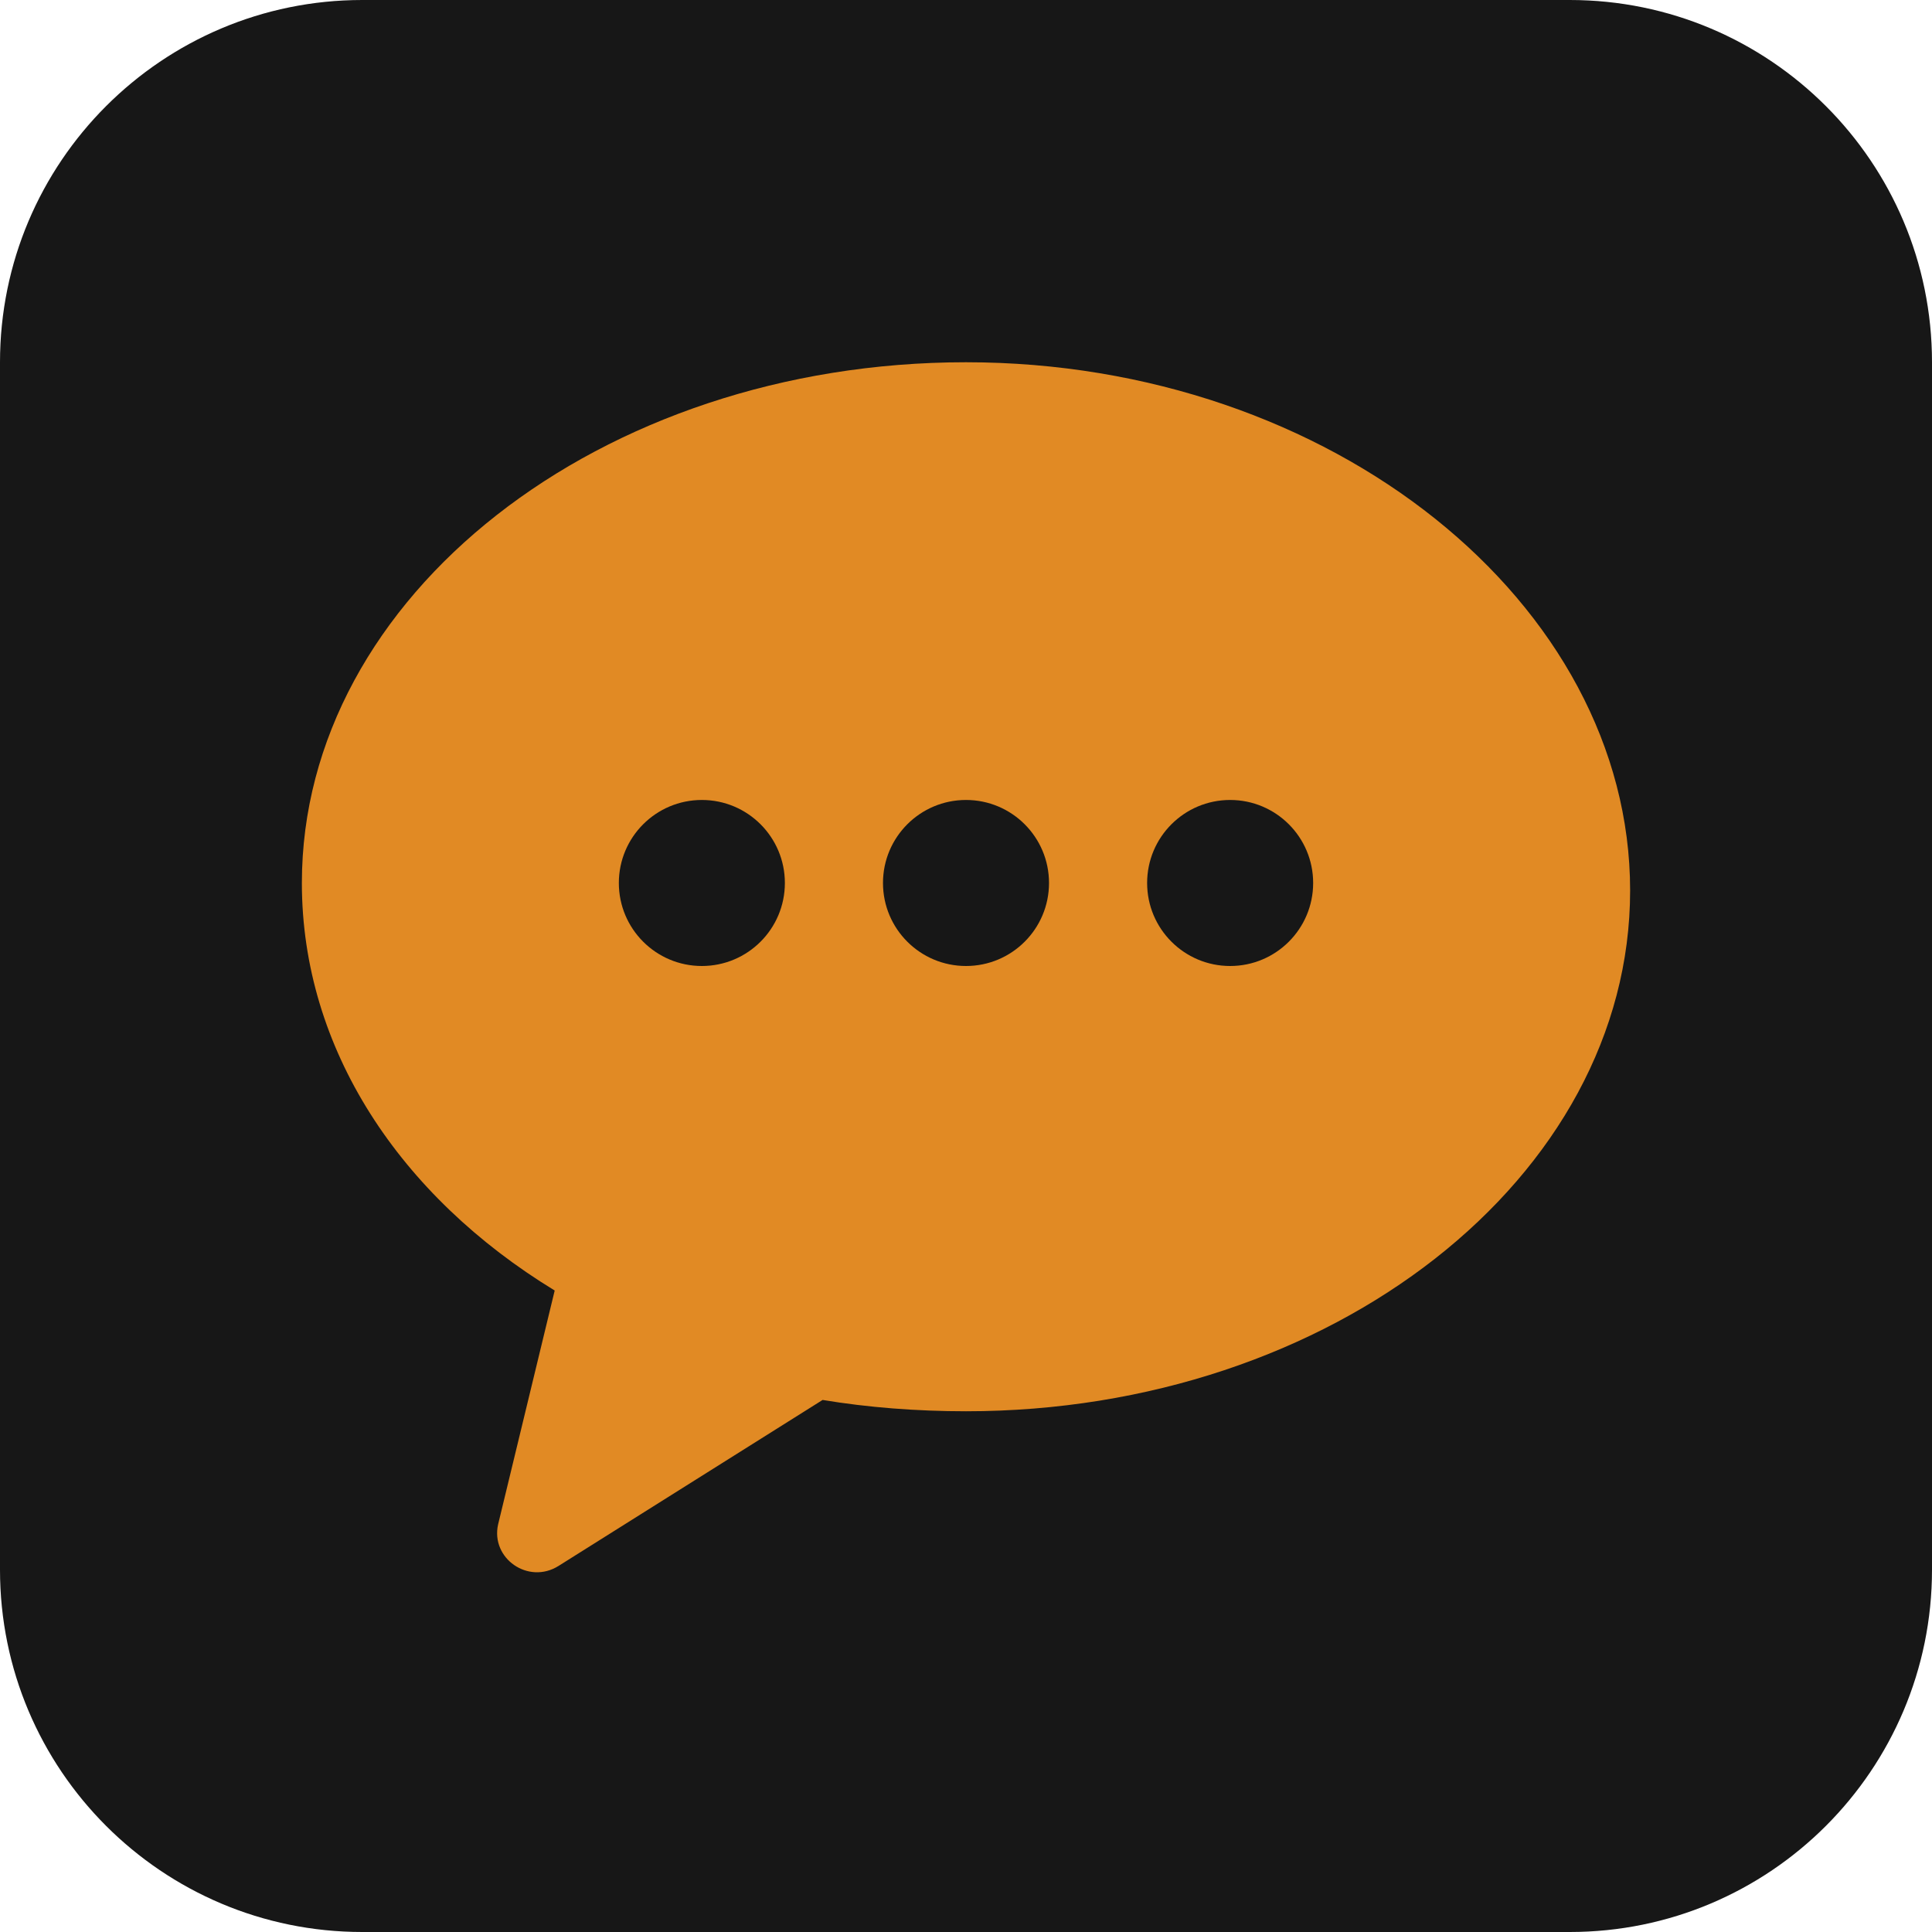
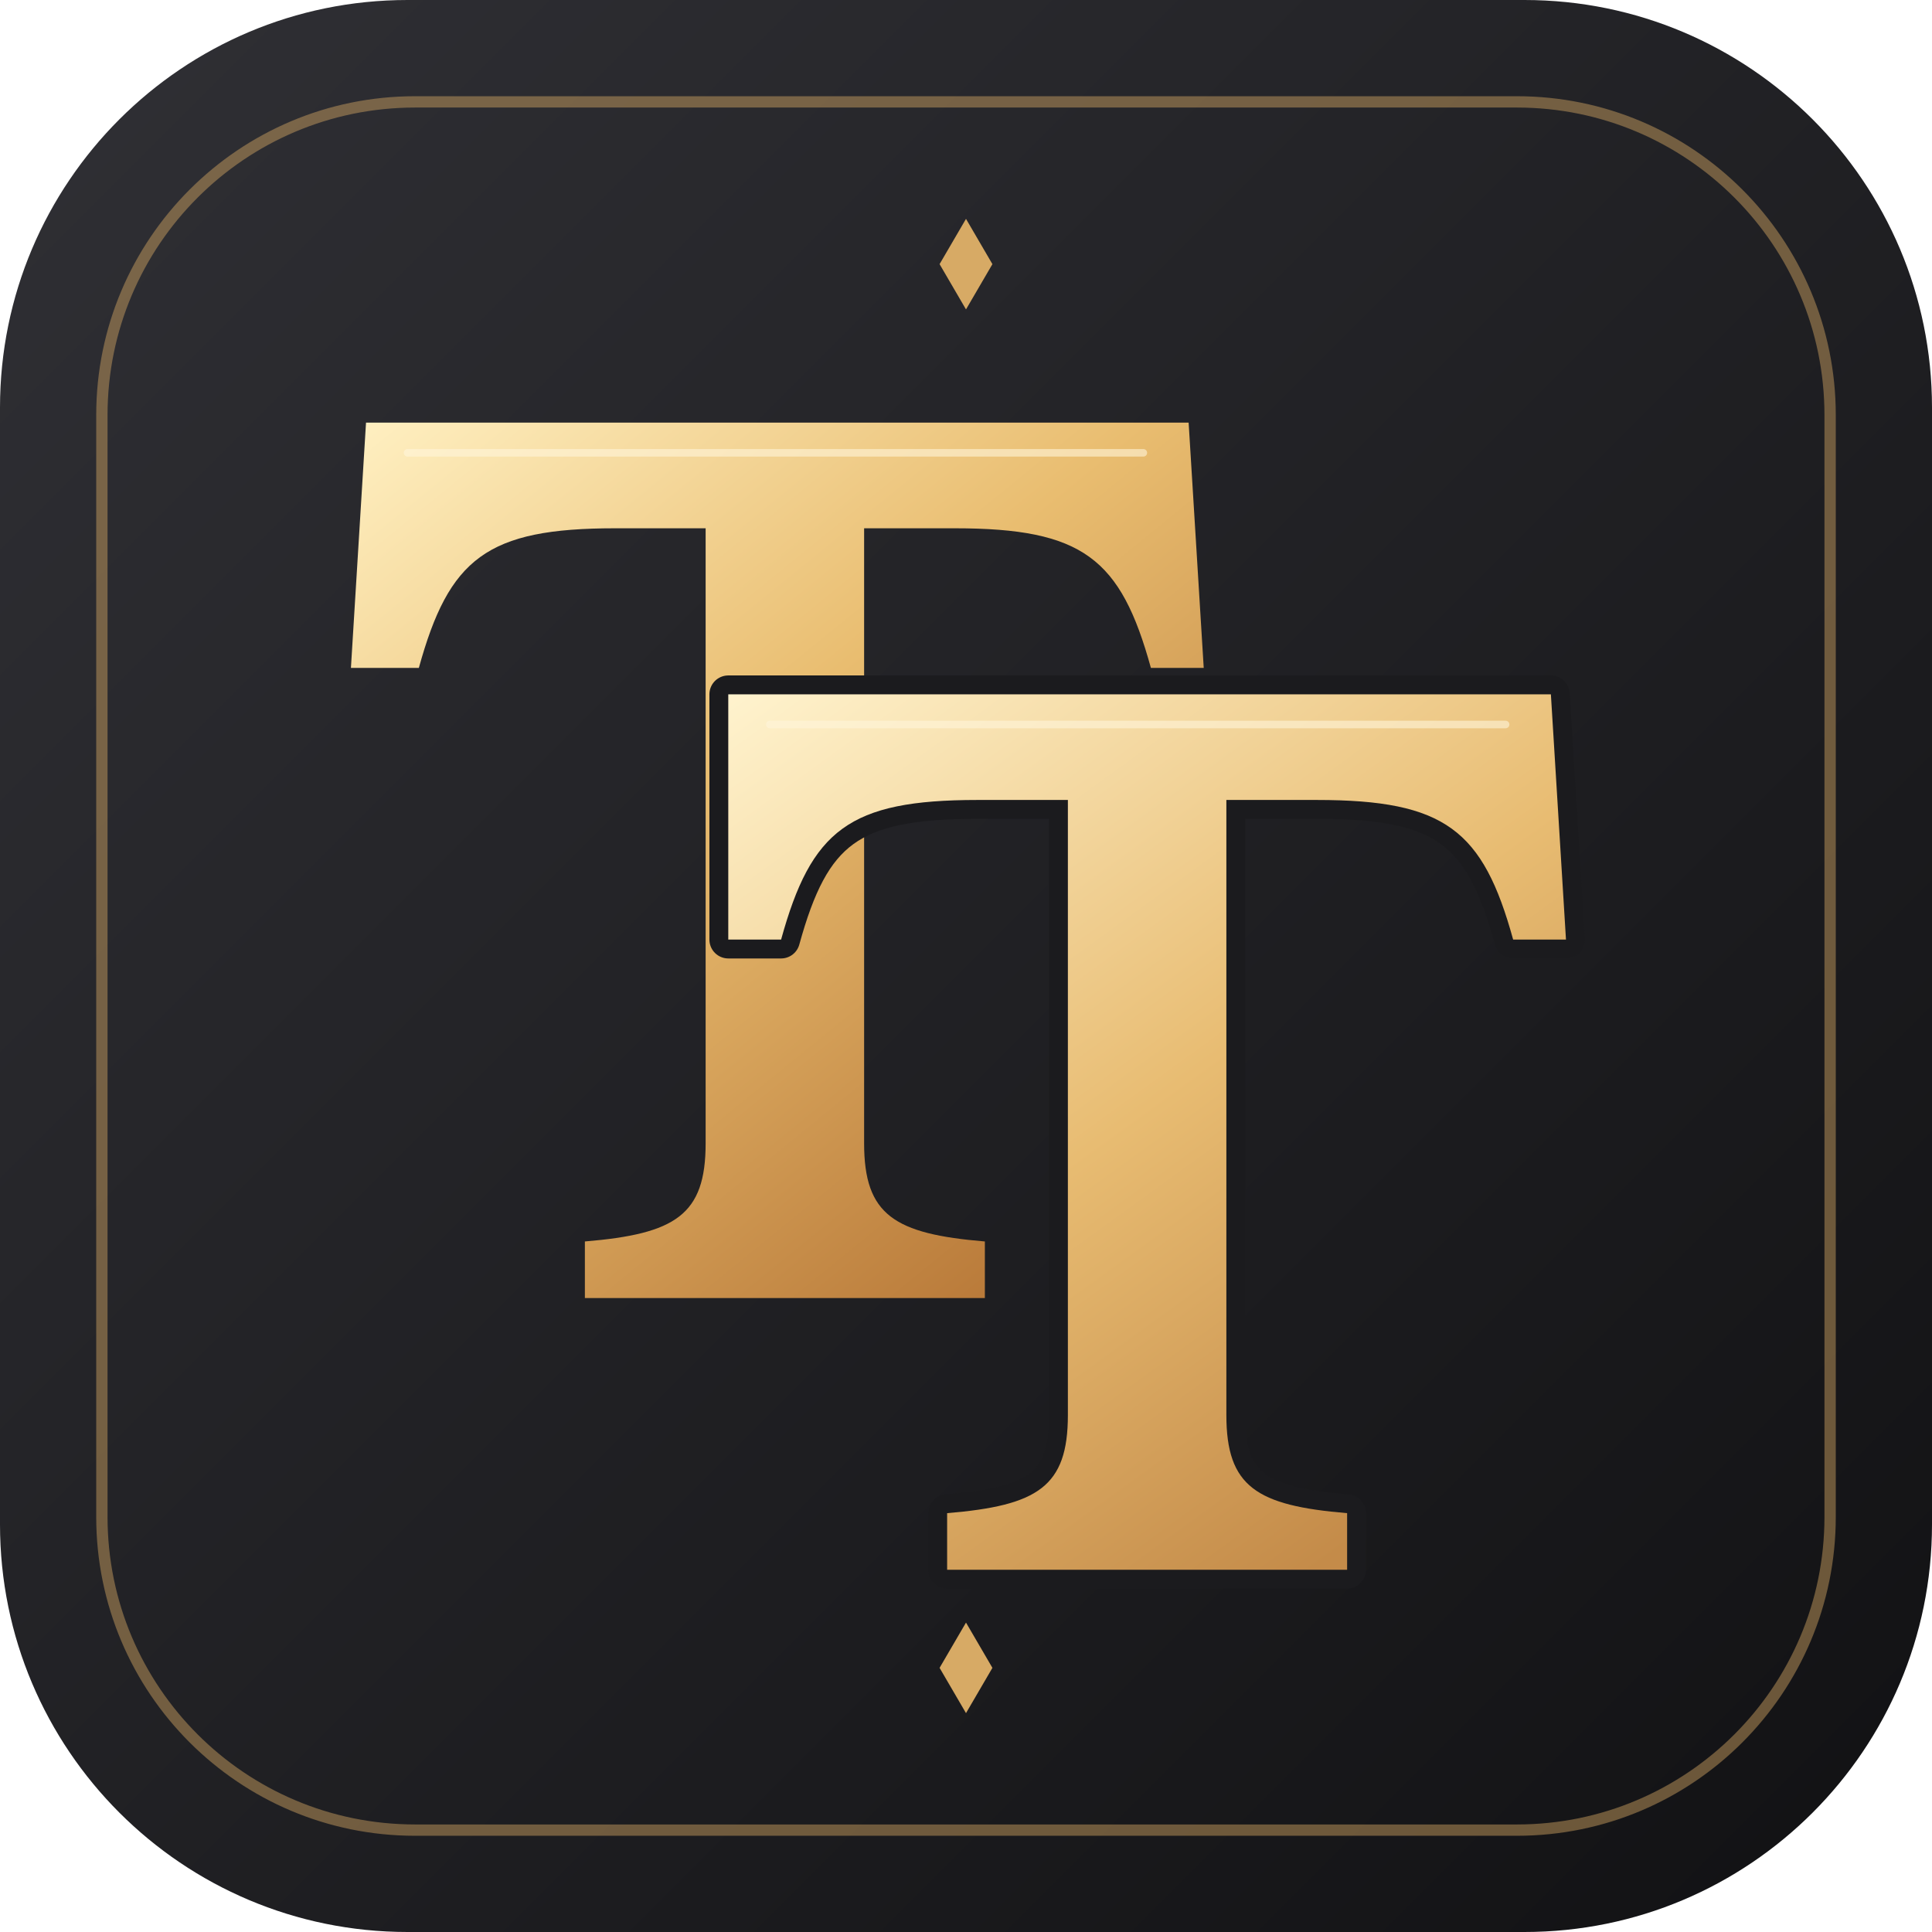
- <svg xmlns="http://www.w3.org/2000/svg" viewBox="0 0 512 512">
-   <rect width="512" height="512" rx="96" fill="#171717" />
-   <path d="M256 96c-97 0-176 62-176 138 0 44 26 83 67 108l-15 62c-2 9 8 16 16 11l70-44c12 2 25 3 38 3 97 0 176-62 176-138S353 96 256 96z" fill="#e18a24" />
-   <circle cx="186" cy="234" r="22" fill="#171717" />
-   <circle cx="256" cy="234" r="22" fill="#171717" />
-   <circle cx="326" cy="234" r="22" fill="#171717" />
+ <svg xmlns="http://www.w3.org/2000/svg" viewBox="0 0 512 512" role="img" aria-labelledby="title">
+   <defs>
+     <linearGradient id="charcoal" x2="1" y2="1">
+       <stop stop-color="#303035" />
+       <stop offset="1" stop-color="#111113" />
+     </linearGradient>
+     <linearGradient id="gold" x1="0" y1="0" x2="0.8" y2="1">
+       <stop stop-color="#fff0c2" />
+       <stop offset="0.45" stop-color="#e9bd70" />
+       <stop offset="1" stop-color="#b77737" />
+     </linearGradient>
+     <linearGradient id="light-gold" x1="0" y1="0" x2="0.7" y2="1">
+       <stop stop-color="#fff3ce" />
+       <stop offset="0.55" stop-color="#e8bc72" />
+       <stop offset="1" stop-color="#c48b49" />
+     </linearGradient>
+   </defs>
+   <rect width="512" height="512" rx="108" fill="url(#charcoal)" />
+   <rect x="27" y="27" width="458" height="458" rx="83" fill="none" stroke="#d7aa65" stroke-opacity="0.45" stroke-width="3" />
+   <path d="m256 58 7 12-7 12-7-12Zm0 372 7 12-7 12-7-12Z" fill="#d7aa65" />
+   <path d="M97 112h218l4 65h-14c-8-29-18-37-52-37h-24v163c0 19 8 24 32 26v15H155v-15c24-2 32-7 32-26V140h-24c-34 0-44 8-52 37H93Z" fill="url(#gold)" />
+   <path d="M193 184h218l4 65h-14c-8-29-18-37-52-37h-24v163c0 19 8 24 32 26v15H251v-15c24-2 32-7 32-26V212h-24c-34 0-44 8-52 37h-14Z" fill="url(#light-gold)" stroke="#1b1b1e" stroke-width="10" stroke-linejoin="round" paint-order="stroke" />
+   <path d="M108 120h195M204 192h195" fill="none" stroke="#fff5da" stroke-opacity="0.6" stroke-width="2" stroke-linecap="round" />
</svg>
